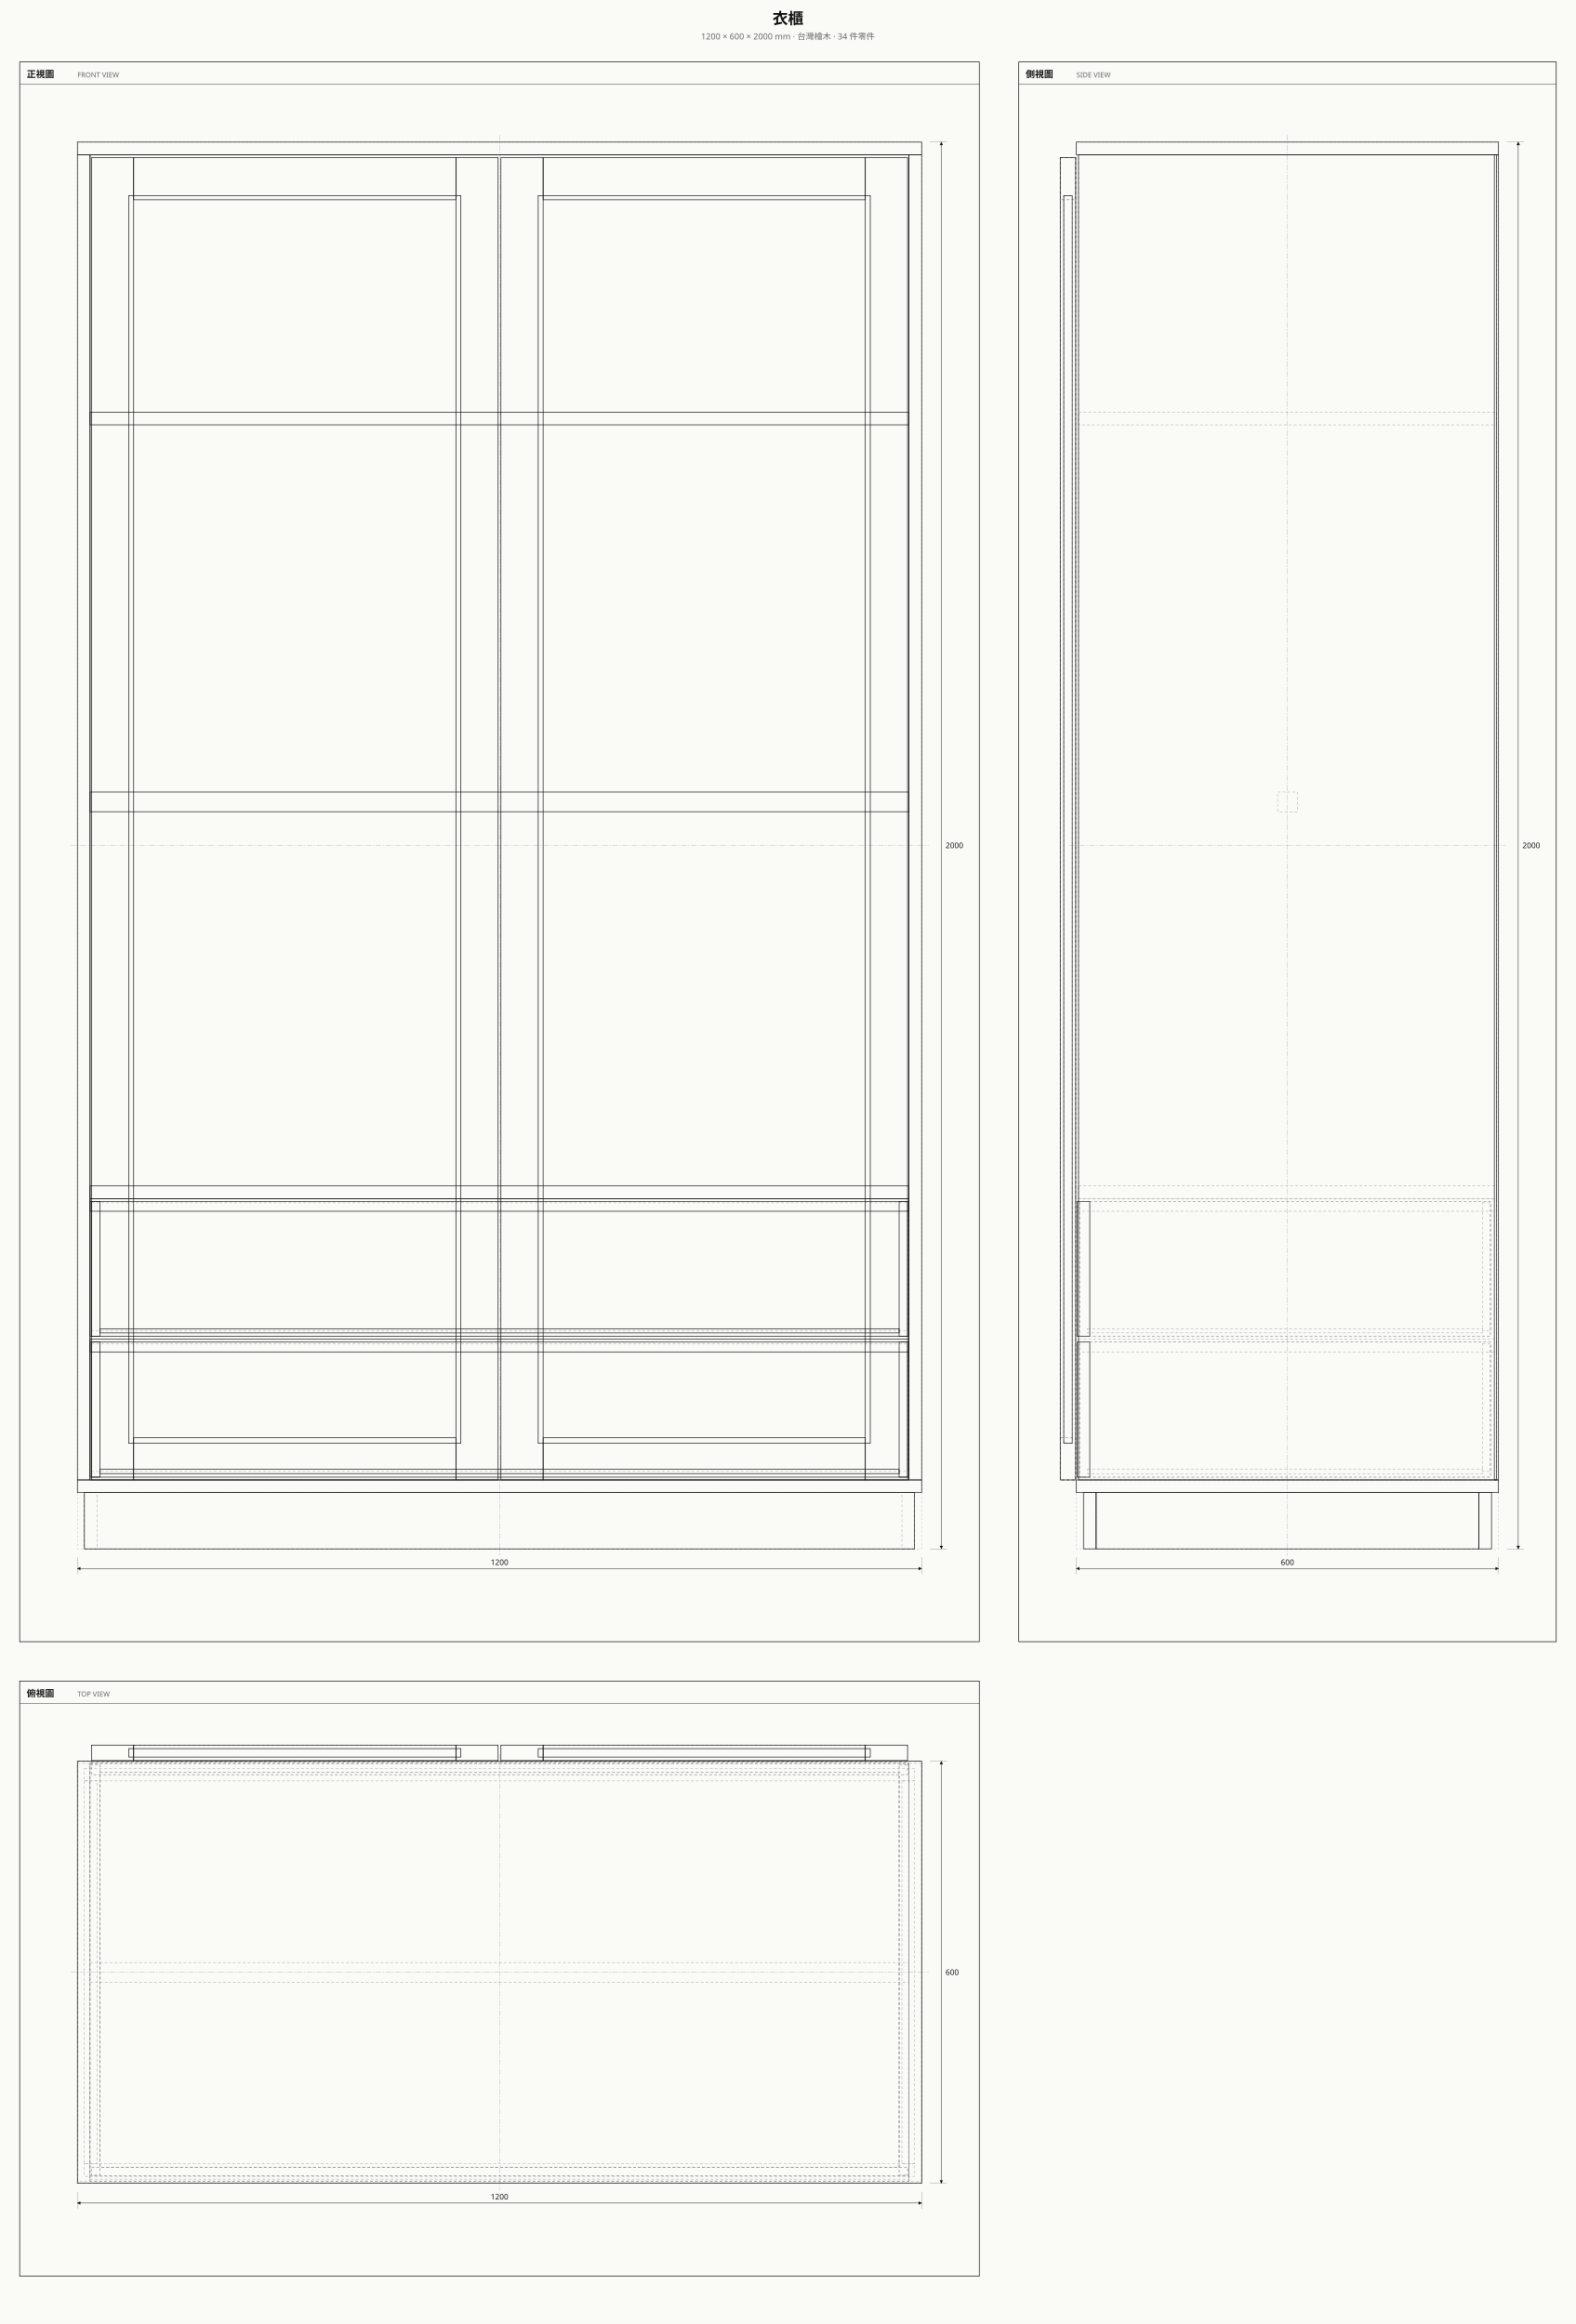
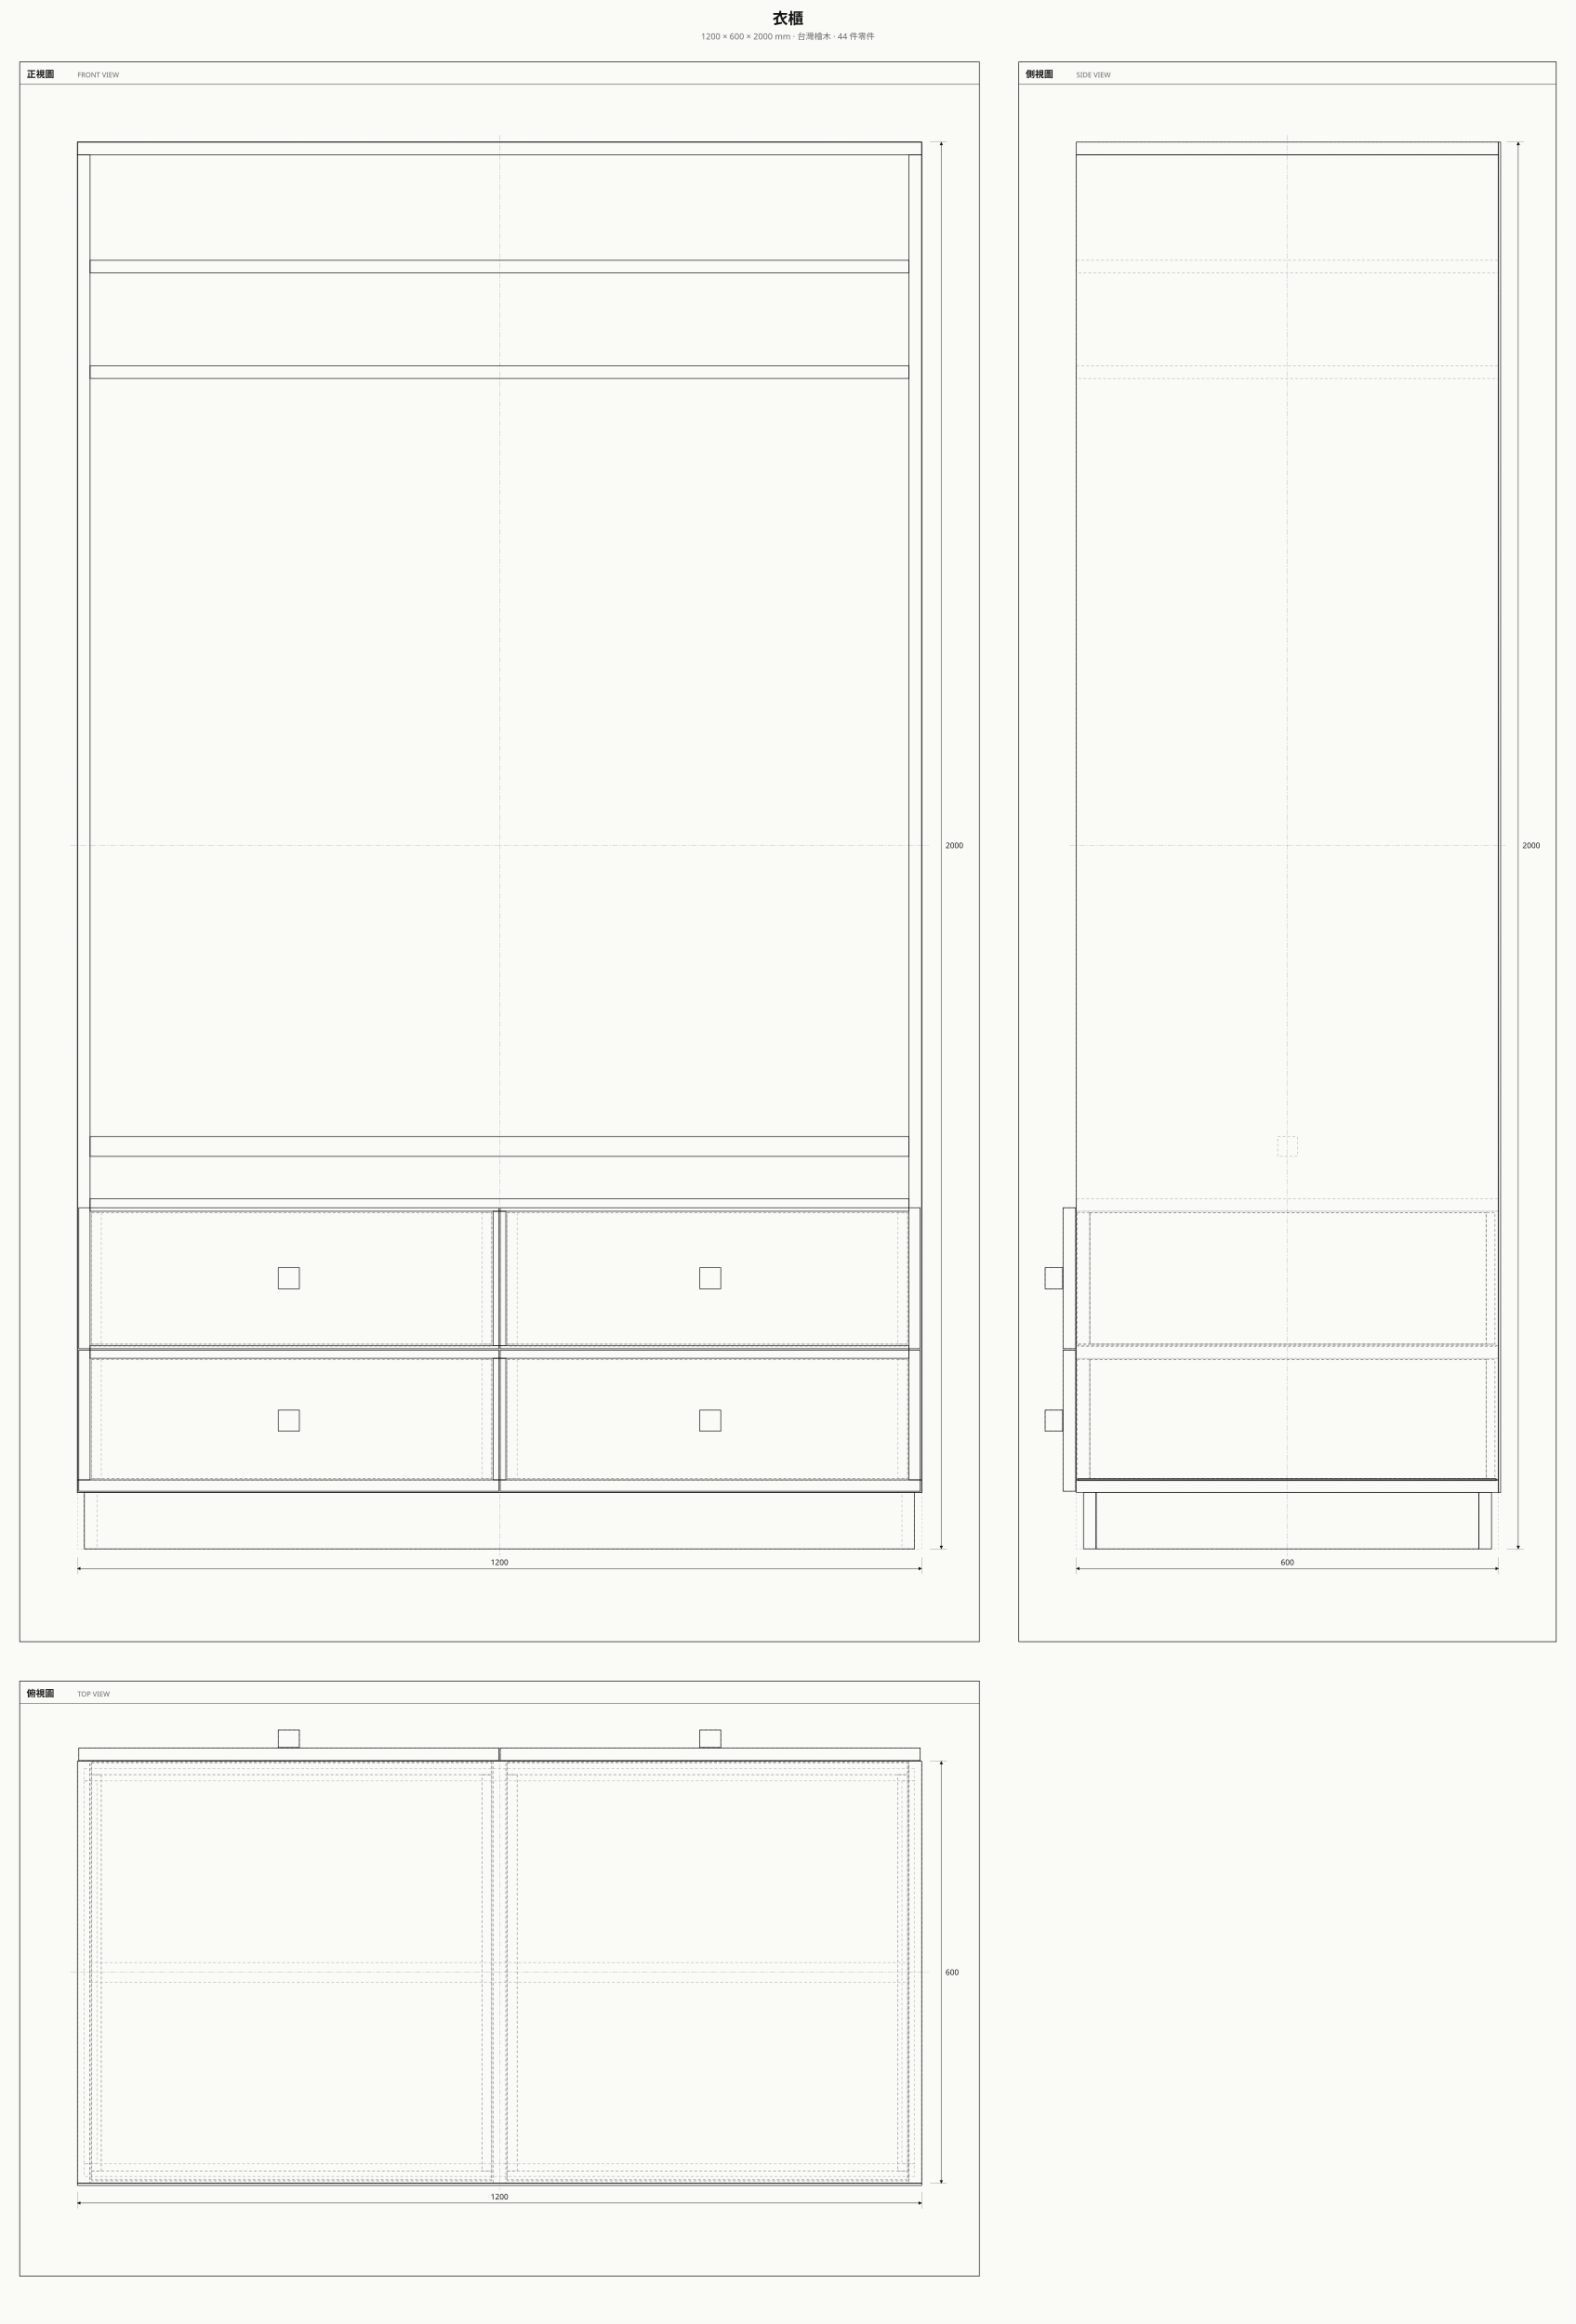
<svg xmlns="http://www.w3.org/2000/svg" viewBox="-20 -10 2240 3304" width="2240">
  <defs>
    <marker id="arr-front" viewBox="0 0 10 10" refX="9" refY="5" markerWidth="8" markerHeight="8" orient="auto-start-reverse">
      <path d="M 0 0 L 10 5 L 0 10 z" fill="#111" />
    </marker>
    <marker id="arr-side" viewBox="0 0 10 10" refX="9" refY="5" markerWidth="8" markerHeight="8" orient="auto-start-reverse">
      <path d="M 0 0 L 10 5 L 0 10 z" fill="#111" />
    </marker>
    <marker id="arr-top" viewBox="0 0 10 10" refX="9" refY="5" markerWidth="8" markerHeight="8" orient="auto-start-reverse">
      <path d="M 0 0 L 10 5 L 0 10 z" fill="#111" />
    </marker>
  </defs>
  <rect x="-20" y="-10" width="2240" height="3304" fill="#fafaf7" />
  <text x="1100" y="24" text-anchor="middle" font-size="22" font-weight="700" fill="#111" font-family="sans-serif">衣櫃</text>
-   <text x="1100" y="46" text-anchor="middle" font-size="12" fill="#666" font-family="sans-serif">1200 × 600 × 2000 mm · 台灣檜木 · 34 件零件</text>
+   <text x="1100" y="46" text-anchor="middle" font-size="12" fill="#666" font-family="sans-serif">1200 × 600 × 2000 mm · 台灣檜木 · 44 件零件</text>
  <g transform="translate(0, 70)">
    <g transform="translate(690.0, 2122.0)">
      <rect x="-682.0" y="-2114.0" width="1364.0" height="2246.0" fill="none" stroke="#222" stroke-width="1" />
      <line x1="-682.0" y1="-2082.0" x2="682.0" y2="-2082.0" stroke="#222" stroke-width="0.6" />
      <text x="-672.0" y="-2092.0" font-size="13" font-weight="700" fill="#111" font-family="sans-serif">正視圖</text>
      <text x="-600.0" y="-2092.0" font-size="10" fill="#666" font-family="sans-serif">FRONT VIEW</text>
      <g stroke="#888" stroke-width="0.5" stroke-dasharray="8 2 2 2" opacity="0.7">
        <line x1="0" y1="-2010.0" x2="0" y2="10.0" />
        <line x1="-610.0" y1="-1000.0" x2="610.0" y2="-1000.0" />
      </g>
      <rect x="-600.0" y="-2000.0" width="1200.0" height="2000.0" fill="none" stroke="#999" stroke-dasharray="3 3" stroke-width="0.5" opacity="0.8" />
-       <rect x="-582.0" y="-1982.0" width="1164.0" height="1884.0" fill="none" stroke="#111" stroke-width="0.9" />
-       <rect x="-580.0" y="-292.0" width="1160.0" height="182.0" fill="none" stroke="#888" stroke-width="0.5" stroke-dasharray="4 3" />
-       <rect x="-580.0" y="-492.0" width="1160.0" height="182.0" fill="none" stroke="#888" stroke-width="0.5" stroke-dasharray="4 3" />
+       <rect x="-600.0" y="-2000.0" width="1200.0" height="1920.0" fill="none" stroke="#111" stroke-width="0.9" />
+       <rect x="11.0" y="-269.0" width="569.0" height="169.0" fill="none" stroke="#888" stroke-width="0.5" stroke-dasharray="4 3" />
+       <rect x="-580.0" y="-269.0" width="569.0" height="169.0" fill="none" stroke="#888" stroke-width="0.5" stroke-dasharray="4 3" />
+       <rect x="11.0" y="-478.0" width="569.0" height="187.0" fill="none" stroke="#888" stroke-width="0.5" stroke-dasharray="4 3" />
+       <rect x="-580.0" y="-478.0" width="569.0" height="187.0" fill="none" stroke="#888" stroke-width="0.5" stroke-dasharray="4 3" />
      <rect x="-590.0" y="-80.0" width="1180.0" height="80.0" fill="none" stroke="#888" stroke-width="0.5" stroke-dasharray="4 3" />
-       <rect x="-582.0" y="-1076.0" width="1164.0" height="28.0" fill="none" stroke="#111" stroke-width="0.9" />
+       <rect x="-582.0" y="-586.0" width="1164.0" height="28.0" fill="none" stroke="#111" stroke-width="0.9" />
+       <rect x="572.0" y="-80.0" width="18.0" height="80.0" fill="none" stroke="#888" stroke-width="0.5" stroke-dasharray="4 3" />
      <rect x="-590.0" y="-80.0" width="18.0" height="80.0" fill="none" stroke="#888" stroke-width="0.5" stroke-dasharray="4 3" />
-       <rect x="572.0" y="-80.0" width="18.0" height="80.0" fill="none" stroke="#888" stroke-width="0.5" stroke-dasharray="4 3" />
-       <rect x="-568.0" y="-113.0" width="1136.0" height="6.0" fill="none" stroke="#111" stroke-width="0.9" />
-       <rect x="-568.0" y="-313.0" width="1136.0" height="6.0" fill="none" stroke="#111" stroke-width="0.9" />
+       <rect x="566.0" y="-269.0" width="14.0" height="169.0" fill="none" stroke="#888" stroke-width="0.5" stroke-dasharray="4 3" />
+       <rect x="11.0" y="-269.0" width="14.0" height="169.0" fill="none" stroke="#888" stroke-width="0.5" stroke-dasharray="4 3" />
+       <rect x="-25.0" y="-269.0" width="14.0" height="169.0" fill="none" stroke="#888" stroke-width="0.5" stroke-dasharray="4 3" />
+       <rect x="-580.0" y="-269.0" width="14.0" height="169.0" fill="none" stroke="#888" stroke-width="0.5" stroke-dasharray="4 3" />
+       <rect x="566.0" y="-478.0" width="14.0" height="187.0" fill="none" stroke="#888" stroke-width="0.5" stroke-dasharray="4 3" />
+       <rect x="11.0" y="-478.0" width="14.0" height="187.0" fill="none" stroke="#888" stroke-width="0.5" stroke-dasharray="4 3" />
+       <rect x="-25.0" y="-478.0" width="14.0" height="187.0" fill="none" stroke="#888" stroke-width="0.5" stroke-dasharray="4 3" />
+       <rect x="-580.0" y="-478.0" width="14.0" height="187.0" fill="none" stroke="#888" stroke-width="0.5" stroke-dasharray="4 3" />
      <rect x="-590.0" y="-80.0" width="1180.0" height="80.0" fill="none" stroke="#111" stroke-width="0.9" />
-       <rect x="-582.0" y="-294.0" width="14.0" height="192.0" fill="none" stroke="#111" stroke-width="0.9" />
-       <rect x="568.0" y="-294.0" width="14.0" height="192.0" fill="none" stroke="#111" stroke-width="0.9" />
-       <rect x="-582.0" y="-494.0" width="14.0" height="192.0" fill="none" stroke="#111" stroke-width="0.9" />
-       <rect x="568.0" y="-494.0" width="14.0" height="192.0" fill="none" stroke="#111" stroke-width="0.9" />
-       <rect x="-600.0" y="-1982.0" width="18.0" height="1884.0" fill="none" stroke="#111" stroke-width="0.9" />
-       <rect x="582.0" y="-1982.0" width="18.0" height="1884.0" fill="none" stroke="#111" stroke-width="0.9" />
-       <rect x="-582.0" y="-516.0" width="1164.0" height="18.0" fill="none" stroke="#111" stroke-width="0.9" />
-       <rect x="-582.0" y="-1616.0" width="1164.0" height="18.0" fill="none" stroke="#111" stroke-width="0.9" />
-       <rect x="-582.0" y="-298.0" width="1164.0" height="18.0" fill="none" stroke="#111" stroke-width="0.9" />
-       <rect x="-582.0" y="-498.0" width="1164.0" height="18.0" fill="none" stroke="#111" stroke-width="0.9" />
-       <rect x="-580.0" y="-294.0" width="1160.0" height="192.0" fill="none" stroke="#111" stroke-width="0.9" />
-       <rect x="-580.0" y="-494.0" width="1160.0" height="192.0" fill="none" stroke="#111" stroke-width="0.9" />
+       <rect x="11.0" y="-100.0" width="569.0" height="3.0" fill="none" stroke="#888" stroke-width="0.5" stroke-dasharray="4 3" />
+       <rect x="-580.0" y="-100.0" width="569.0" height="3.0" fill="none" stroke="#888" stroke-width="0.5" stroke-dasharray="4 3" />
+       <rect x="11.0" y="-291.0" width="569.0" height="3.0" fill="none" stroke="#888" stroke-width="0.5" stroke-dasharray="4 3" />
+       <rect x="-580.0" y="-291.0" width="569.0" height="3.0" fill="none" stroke="#888" stroke-width="0.5" stroke-dasharray="4 3" />
+       <rect x="11.0" y="-269.0" width="569.0" height="169.0" fill="none" stroke="#888" stroke-width="0.5" stroke-dasharray="4 3" />
+       <rect x="-580.0" y="-269.0" width="569.0" height="169.0" fill="none" stroke="#888" stroke-width="0.5" stroke-dasharray="4 3" />
+       <rect x="11.0" y="-478.0" width="569.0" height="187.0" fill="none" stroke="#888" stroke-width="0.5" stroke-dasharray="4 3" />
+       <rect x="-580.0" y="-478.0" width="569.0" height="187.0" fill="none" stroke="#888" stroke-width="0.5" stroke-dasharray="4 3" />
      <rect x="-600.0" y="-2000.0" width="1200.0" height="18.0" fill="none" stroke="#111" stroke-width="0.9" />
      <rect x="-600.0" y="-98.0" width="1200.0" height="18.0" fill="none" stroke="#111" stroke-width="0.9" />
-       <rect x="-527.0" y="-1924.0" width="472.0" height="1774.0" fill="none" stroke="#111" stroke-width="0.9" />
-       <rect x="55.0" y="-1924.0" width="472.0" height="1774.0" fill="none" stroke="#111" stroke-width="0.9" />
-       <rect x="-520.0" y="-1978.0" width="458.0" height="60.0" fill="none" stroke="#111" stroke-width="0.9" />
-       <rect x="-520.0" y="-158.0" width="458.0" height="60.0" fill="none" stroke="#111" stroke-width="0.9" />
-       <rect x="-580.0" y="-1978.0" width="60.0" height="1880.0" fill="none" stroke="#111" stroke-width="0.9" />
-       <rect x="-62.0" y="-1978.0" width="60.0" height="1880.0" fill="none" stroke="#111" stroke-width="0.9" />
-       <rect x="62.0" y="-1978.0" width="458.0" height="60.0" fill="none" stroke="#111" stroke-width="0.9" />
-       <rect x="62.0" y="-158.0" width="458.0" height="60.0" fill="none" stroke="#111" stroke-width="0.9" />
-       <rect x="2.0" y="-1978.0" width="60.0" height="1880.0" fill="none" stroke="#111" stroke-width="0.9" />
-       <rect x="520.0" y="-1978.0" width="60.0" height="1880.0" fill="none" stroke="#111" stroke-width="0.9" />
+       <rect x="582.0" y="-1982.0" width="18.0" height="1884.0" fill="none" stroke="#111" stroke-width="0.9" />
+       <rect x="-600.0" y="-1982.0" width="18.0" height="1884.0" fill="none" stroke="#111" stroke-width="0.9" />
+       <rect x="-582.0" y="-289.0" width="1164.0" height="18.0" fill="none" stroke="#111" stroke-width="0.9" />
+       <rect x="-9.0" y="-271.0" width="18.0" height="173.0" fill="none" stroke="#111" stroke-width="0.9" />
+       <rect x="-9.0" y="-480.0" width="18.0" height="191.0" fill="none" stroke="#111" stroke-width="0.9" />
+       <rect x="-582.0" y="-498.0" width="1164.0" height="18.0" fill="none" stroke="#111" stroke-width="0.9" />
+       <rect x="-582.0" y="-1682.0" width="1164.0" height="18.0" fill="none" stroke="#111" stroke-width="0.9" />
+       <rect x="-582.0" y="-1832.0" width="1164.0" height="18.0" fill="none" stroke="#111" stroke-width="0.9" />
+       <rect x="1.0" y="-282.5" width="597.0" height="200.5" fill="none" stroke="#111" stroke-width="0.9" />
+       <rect x="-598.0" y="-282.5" width="597.0" height="200.5" fill="none" stroke="#111" stroke-width="0.9" />
+       <rect x="1.0" y="-485.0" width="597.0" height="200.5" fill="none" stroke="#111" stroke-width="0.9" />
+       <rect x="-598.0" y="-485.0" width="597.0" height="200.5" fill="none" stroke="#111" stroke-width="0.9" />
+       <rect x="284.5" y="-197.3" width="30.0" height="30.0" fill="none" stroke="#111" stroke-width="0.9" />
+       <rect x="-314.5" y="-197.3" width="30.0" height="30.0" fill="none" stroke="#111" stroke-width="0.9" />
+       <rect x="284.5" y="-399.8" width="30.0" height="30.0" fill="none" stroke="#111" stroke-width="0.9" />
+       <rect x="-314.5" y="-399.8" width="30.0" height="30.0" fill="none" stroke="#111" stroke-width="0.9" />
      <g stroke="#111" fill="#111" stroke-width="0.6" font-family="sans-serif">
        <line x1="-600.0" y1="12.0" x2="-600.0" y2="36.0" stroke-width="0.4" stroke="#666" />
        <line x1="600.0" y1="12.0" x2="600.0" y2="36.0" stroke-width="0.4" stroke="#666" />
        <line x1="-600.0" y1="28.0" x2="600.0" y2="28.0" marker-start="url(#arr-front)" marker-end="url(#arr-front)" />
        <text x="0" y="23.0" text-anchor="middle" font-size="11" stroke="none">1200</text>
      </g>
      <g stroke="#111" fill="#111" stroke-width="0.6" font-family="sans-serif">
        <line x1="612.0" y1="-2000.0" x2="636.0" y2="-2000.0" stroke-width="0.4" stroke="#666" />
        <line x1="612.0" y1="0.0" x2="636.0" y2="0.0" stroke-width="0.4" stroke="#666" />
        <line x1="628.0" y1="-2000.0" x2="628.0" y2="0.0" marker-start="url(#arr-front)" marker-end="url(#arr-front)" />
        <text x="634.0" y="-1000.0" text-anchor="start" dominant-baseline="middle" font-size="11" stroke="none">2000</text>
      </g>
    </g>
    <g transform="translate(1420, 0)">
      <g transform="translate(390.0, 2122.0)">
        <rect x="-382.0" y="-2114.0" width="764.0" height="2246.0" fill="none" stroke="#222" stroke-width="1" />
        <line x1="-382.0" y1="-2082.0" x2="382.0" y2="-2082.0" stroke="#222" stroke-width="0.6" />
        <text x="-372.0" y="-2092.0" font-size="13" font-weight="700" fill="#111" font-family="sans-serif">側視圖</text>
        <text x="-300.0" y="-2092.0" font-size="10" fill="#666" font-family="sans-serif">SIDE VIEW</text>
        <g stroke="#888" stroke-width="0.5" stroke-dasharray="8 2 2 2" opacity="0.7">
          <line x1="0" y1="-2010.0" x2="0" y2="10.0" />
          <line x1="-310.0" y1="-1000.0" x2="310.0" y2="-1000.0" />
        </g>
        <rect x="-300.0" y="-2000.0" width="600.0" height="2000.0" fill="none" stroke="#999" stroke-dasharray="3 3" stroke-width="0.5" opacity="0.8" />
-         <rect x="-297.0" y="-1982.0" width="594.0" height="1884.0" fill="none" stroke="#888" stroke-width="0.5" stroke-dasharray="4 3" />
+         <rect x="-300.0" y="-1982.0" width="600.0" height="1884.0" fill="none" stroke="#888" stroke-width="0.5" stroke-dasharray="4 3" />
        <rect x="-272.0" y="-80.0" width="544.0" height="80.0" fill="none" stroke="#888" stroke-width="0.5" stroke-dasharray="4 3" />
-         <rect x="-295.5" y="-294.0" width="584.0" height="192.0" fill="none" stroke="#888" stroke-width="0.5" stroke-dasharray="4 3" />
-         <rect x="-295.5" y="-494.0" width="584.0" height="192.0" fill="none" stroke="#888" stroke-width="0.5" stroke-dasharray="4 3" />
-         <rect x="-323.0" y="-1978.0" width="22.0" height="1880.0" fill="none" stroke="#888" stroke-width="0.5" stroke-dasharray="4 3" />
-         <rect x="-323.0" y="-1978.0" width="22.0" height="60.0" fill="none" stroke="#888" stroke-width="0.5" stroke-dasharray="4 3" />
-         <rect x="-323.0" y="-158.0" width="22.0" height="60.0" fill="none" stroke="#888" stroke-width="0.5" stroke-dasharray="4 3" />
-         <rect x="-318.0" y="-1924.0" width="12.0" height="1774.0" fill="none" stroke="#888" stroke-width="0.5" stroke-dasharray="4 3" />
-         <rect x="-323.0" y="-1978.0" width="22.0" height="1880.0" fill="none" stroke="#888" stroke-width="0.5" stroke-dasharray="4 3" />
-         <rect x="-323.0" y="-1978.0" width="22.0" height="1880.0" fill="none" stroke="#888" stroke-width="0.5" stroke-dasharray="4 3" />
-         <rect x="-323.0" y="-1978.0" width="22.0" height="60.0" fill="none" stroke="#888" stroke-width="0.5" stroke-dasharray="4 3" />
-         <rect x="-323.0" y="-158.0" width="22.0" height="60.0" fill="none" stroke="#888" stroke-width="0.5" stroke-dasharray="4 3" />
-         <rect x="-318.0" y="-1924.0" width="12.0" height="1774.0" fill="none" stroke="#111" stroke-width="0.9" />
-         <rect x="-284.5" y="-113.0" width="562.0" height="6.0" fill="none" stroke="#888" stroke-width="0.5" stroke-dasharray="4 3" />
-         <rect x="-284.5" y="-313.0" width="562.0" height="6.0" fill="none" stroke="#888" stroke-width="0.5" stroke-dasharray="4 3" />
-         <rect x="-299.0" y="-294.0" width="18.0" height="192.0" fill="none" stroke="#111" stroke-width="0.9" />
-         <rect x="277.0" y="-292.0" width="12.0" height="182.0" fill="none" stroke="#888" stroke-width="0.5" stroke-dasharray="4 3" />
-         <rect x="-299.0" y="-494.0" width="18.0" height="192.0" fill="none" stroke="#111" stroke-width="0.9" />
-         <rect x="277.0" y="-492.0" width="12.0" height="182.0" fill="none" stroke="#888" stroke-width="0.5" stroke-dasharray="4 3" />
-         <rect x="-323.0" y="-1978.0" width="22.0" height="1880.0" fill="none" stroke="#111" stroke-width="0.9" />
-         <rect x="-297.0" y="-516.0" width="594.0" height="18.0" fill="none" stroke="#888" stroke-width="0.5" stroke-dasharray="4 3" />
-         <rect x="-297.0" y="-1616.0" width="594.0" height="18.0" fill="none" stroke="#888" stroke-width="0.5" stroke-dasharray="4 3" />
-         <rect x="294.0" y="-1982.0" width="6.0" height="1884.0" fill="none" stroke="#111" stroke-width="0.9" />
-         <rect x="-297.0" y="-298.0" width="594.0" height="18.0" fill="none" stroke="#888" stroke-width="0.5" stroke-dasharray="4 3" />
-         <rect x="-297.0" y="-498.0" width="594.0" height="18.0" fill="none" stroke="#888" stroke-width="0.5" stroke-dasharray="4 3" />
-         <rect x="-295.5" y="-294.0" width="584.0" height="192.0" fill="none" stroke="#888" stroke-width="0.5" stroke-dasharray="4 3" />
-         <rect x="-295.5" y="-494.0" width="584.0" height="192.0" fill="none" stroke="#888" stroke-width="0.5" stroke-dasharray="4 3" />
-         <rect x="-14.0" y="-1076.0" width="28.0" height="28.0" fill="none" stroke="#888" stroke-width="0.5" stroke-dasharray="4 3" />
+         <rect x="-281.0" y="-269.0" width="564.0" height="169.0" fill="none" stroke="#888" stroke-width="0.5" stroke-dasharray="4 3" />
+         <rect x="-281.0" y="-478.0" width="564.0" height="187.0" fill="none" stroke="#888" stroke-width="0.5" stroke-dasharray="4 3" />
+         <rect x="-344.5" y="-197.3" width="25.0" height="30.0" fill="none" stroke="#888" stroke-width="0.5" stroke-dasharray="4 3" />
+         <rect x="-344.5" y="-399.8" width="25.0" height="30.0" fill="none" stroke="#888" stroke-width="0.5" stroke-dasharray="4 3" />
+         <rect x="-299.0" y="-269.0" width="18.0" height="169.0" fill="none" stroke="#888" stroke-width="0.5" stroke-dasharray="4 3" />
+         <rect x="283.0" y="-269.0" width="12.0" height="169.0" fill="none" stroke="#888" stroke-width="0.5" stroke-dasharray="4 3" />
+         <rect x="-281.0" y="-269.0" width="564.0" height="169.0" fill="none" stroke="#888" stroke-width="0.5" stroke-dasharray="4 3" />
+         <rect x="-297.5" y="-100.0" width="594.0" height="3.0" fill="none" stroke="#888" stroke-width="0.5" stroke-dasharray="4 3" />
+         <rect x="-299.0" y="-478.0" width="18.0" height="187.0" fill="none" stroke="#888" stroke-width="0.5" stroke-dasharray="4 3" />
+         <rect x="283.0" y="-478.0" width="12.0" height="187.0" fill="none" stroke="#888" stroke-width="0.5" stroke-dasharray="4 3" />
+         <rect x="-281.0" y="-478.0" width="564.0" height="187.0" fill="none" stroke="#888" stroke-width="0.5" stroke-dasharray="4 3" />
+         <rect x="-297.5" y="-291.0" width="594.0" height="3.0" fill="none" stroke="#888" stroke-width="0.5" stroke-dasharray="4 3" />
+         <rect x="-319.0" y="-282.5" width="18.0" height="200.5" fill="none" stroke="#888" stroke-width="0.5" stroke-dasharray="4 3" />
+         <rect x="-319.0" y="-485.0" width="18.0" height="200.5" fill="none" stroke="#888" stroke-width="0.5" stroke-dasharray="4 3" />
+         <rect x="-300.0" y="-271.0" width="600.0" height="173.0" fill="none" stroke="#888" stroke-width="0.5" stroke-dasharray="4 3" />
+         <rect x="-300.0" y="-480.0" width="600.0" height="191.0" fill="none" stroke="#888" stroke-width="0.5" stroke-dasharray="4 3" />
+         <rect x="-281.0" y="-269.0" width="564.0" height="169.0" fill="none" stroke="#888" stroke-width="0.5" stroke-dasharray="4 3" />
+         <rect x="-281.0" y="-478.0" width="564.0" height="187.0" fill="none" stroke="#888" stroke-width="0.5" stroke-dasharray="4 3" />
+         <rect x="-344.5" y="-197.3" width="25.0" height="30.0" fill="none" stroke="#111" stroke-width="0.9" />
+         <rect x="-344.5" y="-399.8" width="25.0" height="30.0" fill="none" stroke="#111" stroke-width="0.9" />
+         <rect x="-299.0" y="-269.0" width="18.0" height="169.0" fill="none" stroke="#888" stroke-width="0.5" stroke-dasharray="4 3" />
+         <rect x="283.0" y="-269.0" width="12.0" height="169.0" fill="none" stroke="#888" stroke-width="0.5" stroke-dasharray="4 3" />
+         <rect x="-281.0" y="-269.0" width="564.0" height="169.0" fill="none" stroke="#888" stroke-width="0.5" stroke-dasharray="4 3" />
+         <rect x="-297.5" y="-100.0" width="594.0" height="3.0" fill="none" stroke="#111" stroke-width="0.9" />
+         <rect x="-299.0" y="-478.0" width="18.0" height="187.0" fill="none" stroke="#888" stroke-width="0.5" stroke-dasharray="4 3" />
+         <rect x="283.0" y="-478.0" width="12.0" height="187.0" fill="none" stroke="#888" stroke-width="0.5" stroke-dasharray="4 3" />
+         <rect x="-281.0" y="-478.0" width="564.0" height="187.0" fill="none" stroke="#888" stroke-width="0.5" stroke-dasharray="4 3" />
+         <rect x="-297.5" y="-291.0" width="594.0" height="3.0" fill="none" stroke="#888" stroke-width="0.5" stroke-dasharray="4 3" />
+         <rect x="-300.0" y="-289.0" width="600.0" height="18.0" fill="none" stroke="#888" stroke-width="0.5" stroke-dasharray="4 3" />
+         <rect x="-300.0" y="-498.0" width="600.0" height="18.0" fill="none" stroke="#888" stroke-width="0.5" stroke-dasharray="4 3" />
+         <rect x="-14.0" y="-586.0" width="28.0" height="28.0" fill="none" stroke="#888" stroke-width="0.5" stroke-dasharray="4 3" />
+         <rect x="-300.0" y="-1682.0" width="600.0" height="18.0" fill="none" stroke="#888" stroke-width="0.5" stroke-dasharray="4 3" />
+         <rect x="-300.0" y="-1832.0" width="600.0" height="18.0" fill="none" stroke="#888" stroke-width="0.5" stroke-dasharray="4 3" />
        <rect x="-290.0" y="-80.0" width="18.0" height="80.0" fill="none" stroke="#111" stroke-width="0.9" />
        <rect x="272.0" y="-80.0" width="18.0" height="80.0" fill="none" stroke="#111" stroke-width="0.9" />
        <rect x="-272.0" y="-80.0" width="544.0" height="80.0" fill="none" stroke="#111" stroke-width="0.9" />
+         <rect x="-319.0" y="-282.5" width="18.0" height="200.5" fill="none" stroke="#111" stroke-width="0.9" />
+         <rect x="-319.0" y="-485.0" width="18.0" height="200.5" fill="none" stroke="#111" stroke-width="0.9" />
        <rect x="-300.0" y="-2000.0" width="600.0" height="18.0" fill="none" stroke="#111" stroke-width="0.9" />
        <rect x="-300.0" y="-98.0" width="600.0" height="18.0" fill="none" stroke="#111" stroke-width="0.9" />
-         <rect x="-297.0" y="-1982.0" width="594.0" height="1884.0" fill="none" stroke="#111" stroke-width="0.9" />
+         <rect x="-300.0" y="-1982.0" width="600.0" height="1884.0" fill="none" stroke="#111" stroke-width="0.9" />
+         <rect x="300.0" y="-2000.0" width="3.0" height="1920.0" fill="none" stroke="#111" stroke-width="0.9" />
        <g stroke="#111" fill="#111" stroke-width="0.6" font-family="sans-serif">
          <line x1="-300.0" y1="12.0" x2="-300.0" y2="36.0" stroke-width="0.4" stroke="#666" />
          <line x1="300.0" y1="12.0" x2="300.0" y2="36.0" stroke-width="0.4" stroke="#666" />
          <line x1="-300.0" y1="28.0" x2="300.0" y2="28.0" marker-start="url(#arr-side)" marker-end="url(#arr-side)" />
          <text x="0" y="23.0" text-anchor="middle" font-size="11" stroke="none">600</text>
        </g>
        <g stroke="#111" fill="#111" stroke-width="0.6" font-family="sans-serif">
          <line x1="312.0" y1="-2000.0" x2="336.0" y2="-2000.0" stroke-width="0.4" stroke="#666" />
          <line x1="312.0" y1="0.0" x2="336.0" y2="0.0" stroke-width="0.4" stroke="#666" />
          <line x1="328.0" y1="-2000.0" x2="328.0" y2="0.0" marker-start="url(#arr-side)" marker-end="url(#arr-side)" />
          <text x="334.0" y="-1000.0" text-anchor="start" dominant-baseline="middle" font-size="11" stroke="none">2000</text>
        </g>
      </g>
    </g>
    <g transform="translate(0, 2302)">
      <g transform="translate(690.0, 422.0)">
        <rect x="-682.0" y="-414.0" width="1364.0" height="846.0" fill="none" stroke="#222" stroke-width="1" />
        <line x1="-682.0" y1="-382.0" x2="682.0" y2="-382.0" stroke="#222" stroke-width="0.6" />
        <text x="-672.0" y="-392.0" font-size="13" font-weight="700" fill="#111" font-family="sans-serif">俯視圖</text>
        <text x="-600.0" y="-392.0" font-size="10" fill="#666" font-family="sans-serif">TOP VIEW</text>
        <g stroke="#888" stroke-width="0.5" stroke-dasharray="8 2 2 2" opacity="0.7">
          <line x1="0" y1="-310.0" x2="0" y2="310.0" />
          <line x1="-610.0" y1="0.0" x2="610.0" y2="0.0" />
        </g>
        <rect x="-600.0" y="-300.0" width="1200.0" height="600.0" fill="none" stroke="#999" stroke-dasharray="3 3" stroke-width="0.5" opacity="0.8" />
        <rect x="-590.0" y="-290.0" width="1180.0" height="18.0" fill="none" stroke="#888" stroke-width="0.5" stroke-dasharray="4 3" />
        <rect x="-590.0" y="272.0" width="1180.0" height="18.0" fill="none" stroke="#888" stroke-width="0.5" stroke-dasharray="4 3" />
+         <rect x="572.0" y="-272.0" width="18.0" height="544.0" fill="none" stroke="#888" stroke-width="0.5" stroke-dasharray="4 3" />
        <rect x="-590.0" y="-272.0" width="18.0" height="544.0" fill="none" stroke="#888" stroke-width="0.5" stroke-dasharray="4 3" />
-         <rect x="572.0" y="-272.0" width="18.0" height="544.0" fill="none" stroke="#888" stroke-width="0.5" stroke-dasharray="4 3" />
        <rect x="-600.0" y="-300.0" width="1200.0" height="600.0" fill="none" stroke="#888" stroke-width="0.5" stroke-dasharray="4 3" />
-         <rect x="-568.0" y="-284.5" width="1136.0" height="562.0" fill="none" stroke="#888" stroke-width="0.5" stroke-dasharray="4 3" />
-         <rect x="-520.0" y="-323.0" width="458.0" height="22.0" fill="none" stroke="#888" stroke-width="0.5" stroke-dasharray="4 3" />
-         <rect x="62.0" y="-323.0" width="458.0" height="22.0" fill="none" stroke="#888" stroke-width="0.5" stroke-dasharray="4 3" />
-         <rect x="-580.0" y="277.0" width="1160.0" height="12.0" fill="none" stroke="#888" stroke-width="0.5" stroke-dasharray="4 3" />
-         <rect x="-580.0" y="-299.0" width="1160.0" height="18.0" fill="none" stroke="#888" stroke-width="0.5" stroke-dasharray="4 3" />
-         <rect x="-582.0" y="-295.5" width="14.0" height="584.0" fill="none" stroke="#888" stroke-width="0.5" stroke-dasharray="4 3" />
-         <rect x="568.0" y="-295.5" width="14.0" height="584.0" fill="none" stroke="#888" stroke-width="0.5" stroke-dasharray="4 3" />
-         <rect x="-582.0" y="-297.0" width="1164.0" height="594.0" fill="none" stroke="#888" stroke-width="0.5" stroke-dasharray="4 3" />
-         <rect x="-568.0" y="-284.5" width="1136.0" height="562.0" fill="none" stroke="#888" stroke-width="0.5" stroke-dasharray="4 3" />
-         <rect x="-580.0" y="277.0" width="1160.0" height="12.0" fill="none" stroke="#888" stroke-width="0.5" stroke-dasharray="4 3" />
-         <rect x="-580.0" y="-299.0" width="1160.0" height="18.0" fill="none" stroke="#888" stroke-width="0.5" stroke-dasharray="4 3" />
-         <rect x="-582.0" y="-295.5" width="14.0" height="584.0" fill="none" stroke="#888" stroke-width="0.5" stroke-dasharray="4 3" />
-         <rect x="568.0" y="-295.5" width="14.0" height="584.0" fill="none" stroke="#888" stroke-width="0.5" stroke-dasharray="4 3" />
-         <rect x="-582.0" y="-297.0" width="1164.0" height="594.0" fill="none" stroke="#888" stroke-width="0.5" stroke-dasharray="4 3" />
-         <rect x="-582.0" y="-297.0" width="1164.0" height="594.0" fill="none" stroke="#888" stroke-width="0.5" stroke-dasharray="4 3" />
+         <rect x="11.0" y="-297.5" width="569.0" height="594.0" fill="none" stroke="#888" stroke-width="0.5" stroke-dasharray="4 3" />
+         <rect x="-580.0" y="-297.5" width="569.0" height="594.0" fill="none" stroke="#888" stroke-width="0.5" stroke-dasharray="4 3" />
+         <rect x="284.5" y="-344.5" width="30.0" height="25.0" fill="none" stroke="#888" stroke-width="0.5" stroke-dasharray="4 3" />
+         <rect x="-314.5" y="-344.5" width="30.0" height="25.0" fill="none" stroke="#888" stroke-width="0.5" stroke-dasharray="4 3" />
+         <rect x="11.0" y="-299.0" width="569.0" height="18.0" fill="none" stroke="#888" stroke-width="0.5" stroke-dasharray="4 3" />
+         <rect x="11.0" y="283.0" width="569.0" height="12.0" fill="none" stroke="#888" stroke-width="0.5" stroke-dasharray="4 3" />
+         <rect x="566.0" y="-281.0" width="14.0" height="564.0" fill="none" stroke="#888" stroke-width="0.5" stroke-dasharray="4 3" />
+         <rect x="11.0" y="-281.0" width="14.0" height="564.0" fill="none" stroke="#888" stroke-width="0.5" stroke-dasharray="4 3" />
+         <rect x="-580.0" y="-299.0" width="569.0" height="18.0" fill="none" stroke="#888" stroke-width="0.5" stroke-dasharray="4 3" />
+         <rect x="-580.0" y="283.0" width="569.0" height="12.0" fill="none" stroke="#888" stroke-width="0.5" stroke-dasharray="4 3" />
+         <rect x="-25.0" y="-281.0" width="14.0" height="564.0" fill="none" stroke="#888" stroke-width="0.5" stroke-dasharray="4 3" />
+         <rect x="-580.0" y="-281.0" width="14.0" height="564.0" fill="none" stroke="#888" stroke-width="0.5" stroke-dasharray="4 3" />
+         <rect x="-9.0" y="-300.0" width="18.0" height="600.0" fill="none" stroke="#888" stroke-width="0.5" stroke-dasharray="4 3" />
+         <rect x="1.0" y="-319.0" width="597.0" height="18.0" fill="none" stroke="#888" stroke-width="0.5" stroke-dasharray="4 3" />
+         <rect x="-598.0" y="-319.0" width="597.0" height="18.0" fill="none" stroke="#888" stroke-width="0.5" stroke-dasharray="4 3" />
+         <rect x="-582.0" y="-300.0" width="1164.0" height="600.0" fill="none" stroke="#888" stroke-width="0.5" stroke-dasharray="4 3" />
+         <rect x="11.0" y="-297.5" width="569.0" height="594.0" fill="none" stroke="#888" stroke-width="0.5" stroke-dasharray="4 3" />
+         <rect x="-580.0" y="-297.5" width="569.0" height="594.0" fill="none" stroke="#888" stroke-width="0.5" stroke-dasharray="4 3" />
+         <rect x="284.5" y="-344.5" width="30.0" height="25.0" fill="none" stroke="#111" stroke-width="0.9" />
+         <rect x="-314.5" y="-344.5" width="30.0" height="25.0" fill="none" stroke="#111" stroke-width="0.9" />
+         <rect x="11.0" y="-299.0" width="569.0" height="18.0" fill="none" stroke="#888" stroke-width="0.5" stroke-dasharray="4 3" />
+         <rect x="11.0" y="283.0" width="569.0" height="12.0" fill="none" stroke="#888" stroke-width="0.5" stroke-dasharray="4 3" />
+         <rect x="566.0" y="-281.0" width="14.0" height="564.0" fill="none" stroke="#888" stroke-width="0.5" stroke-dasharray="4 3" />
+         <rect x="11.0" y="-281.0" width="14.0" height="564.0" fill="none" stroke="#888" stroke-width="0.5" stroke-dasharray="4 3" />
+         <rect x="-580.0" y="-299.0" width="569.0" height="18.0" fill="none" stroke="#888" stroke-width="0.5" stroke-dasharray="4 3" />
+         <rect x="-580.0" y="283.0" width="569.0" height="12.0" fill="none" stroke="#888" stroke-width="0.5" stroke-dasharray="4 3" />
+         <rect x="-25.0" y="-281.0" width="14.0" height="564.0" fill="none" stroke="#888" stroke-width="0.5" stroke-dasharray="4 3" />
+         <rect x="-580.0" y="-281.0" width="14.0" height="564.0" fill="none" stroke="#888" stroke-width="0.5" stroke-dasharray="4 3" />
+         <rect x="-9.0" y="-300.0" width="18.0" height="600.0" fill="none" stroke="#888" stroke-width="0.5" stroke-dasharray="4 3" />
+         <rect x="1.0" y="-319.0" width="597.0" height="18.0" fill="none" stroke="#111" stroke-width="0.9" />
+         <rect x="-598.0" y="-319.0" width="597.0" height="18.0" fill="none" stroke="#111" stroke-width="0.9" />
+         <rect x="-582.0" y="-300.0" width="1164.0" height="600.0" fill="none" stroke="#888" stroke-width="0.5" stroke-dasharray="4 3" />
        <rect x="-582.0" y="-14.0" width="1164.0" height="28.0" fill="none" stroke="#888" stroke-width="0.5" stroke-dasharray="4 3" />
-         <rect x="-582.0" y="-297.0" width="1164.0" height="594.0" fill="none" stroke="#888" stroke-width="0.5" stroke-dasharray="4 3" />
-         <rect x="-527.0" y="-318.0" width="472.0" height="12.0" fill="none" stroke="#111" stroke-width="0.9" />
-         <rect x="55.0" y="-318.0" width="472.0" height="12.0" fill="none" stroke="#111" stroke-width="0.9" />
-         <rect x="-520.0" y="-323.0" width="458.0" height="22.0" fill="none" stroke="#111" stroke-width="0.9" />
-         <rect x="-580.0" y="-323.0" width="60.0" height="22.0" fill="none" stroke="#111" stroke-width="0.9" />
-         <rect x="-62.0" y="-323.0" width="60.0" height="22.0" fill="none" stroke="#111" stroke-width="0.9" />
-         <rect x="62.0" y="-323.0" width="458.0" height="22.0" fill="none" stroke="#111" stroke-width="0.9" />
-         <rect x="2.0" y="-323.0" width="60.0" height="22.0" fill="none" stroke="#111" stroke-width="0.9" />
-         <rect x="520.0" y="-323.0" width="60.0" height="22.0" fill="none" stroke="#111" stroke-width="0.9" />
-         <rect x="-600.0" y="-297.0" width="18.0" height="594.0" fill="none" stroke="#888" stroke-width="0.5" stroke-dasharray="4 3" />
-         <rect x="582.0" y="-297.0" width="18.0" height="594.0" fill="none" stroke="#888" stroke-width="0.5" stroke-dasharray="4 3" />
-         <rect x="-582.0" y="294.0" width="1164.0" height="6.0" fill="none" stroke="#888" stroke-width="0.5" stroke-dasharray="4 3" />
+         <rect x="-582.0" y="-300.0" width="1164.0" height="600.0" fill="none" stroke="#888" stroke-width="0.5" stroke-dasharray="4 3" />
+         <rect x="-582.0" y="-300.0" width="1164.0" height="600.0" fill="none" stroke="#888" stroke-width="0.5" stroke-dasharray="4 3" />
+         <rect x="582.0" y="-300.0" width="18.0" height="600.0" fill="none" stroke="#888" stroke-width="0.5" stroke-dasharray="4 3" />
+         <rect x="-600.0" y="-300.0" width="18.0" height="600.0" fill="none" stroke="#888" stroke-width="0.5" stroke-dasharray="4 3" />
        <rect x="-600.0" y="-300.0" width="1200.0" height="600.0" fill="none" stroke="#111" stroke-width="0.9" />
+         <rect x="-600.0" y="300.0" width="1200.0" height="3.0" fill="none" stroke="#111" stroke-width="0.9" />
        <g stroke="#111" fill="#111" stroke-width="0.6" font-family="sans-serif">
          <line x1="-600.0" y1="312.0" x2="-600.0" y2="336.0" stroke-width="0.4" stroke="#666" />
          <line x1="600.0" y1="312.0" x2="600.0" y2="336.0" stroke-width="0.4" stroke="#666" />
          <line x1="-600.0" y1="328.0" x2="600.0" y2="328.0" marker-start="url(#arr-top)" marker-end="url(#arr-top)" />
          <text x="0" y="323.0" text-anchor="middle" font-size="11" stroke="none">1200</text>
        </g>
        <g stroke="#111" fill="#111" stroke-width="0.6" font-family="sans-serif">
          <line x1="612.0" y1="-300.0" x2="636.0" y2="-300.0" stroke-width="0.4" stroke="#666" />
          <line x1="612.0" y1="300.0" x2="636.0" y2="300.0" stroke-width="0.4" stroke="#666" />
          <line x1="628.0" y1="-300.0" x2="628.0" y2="300.0" marker-start="url(#arr-top)" marker-end="url(#arr-top)" />
          <text x="634.0" y="0.0" text-anchor="start" dominant-baseline="middle" font-size="11" stroke="none">600</text>
        </g>
      </g>
    </g>
  </g>
</svg>
